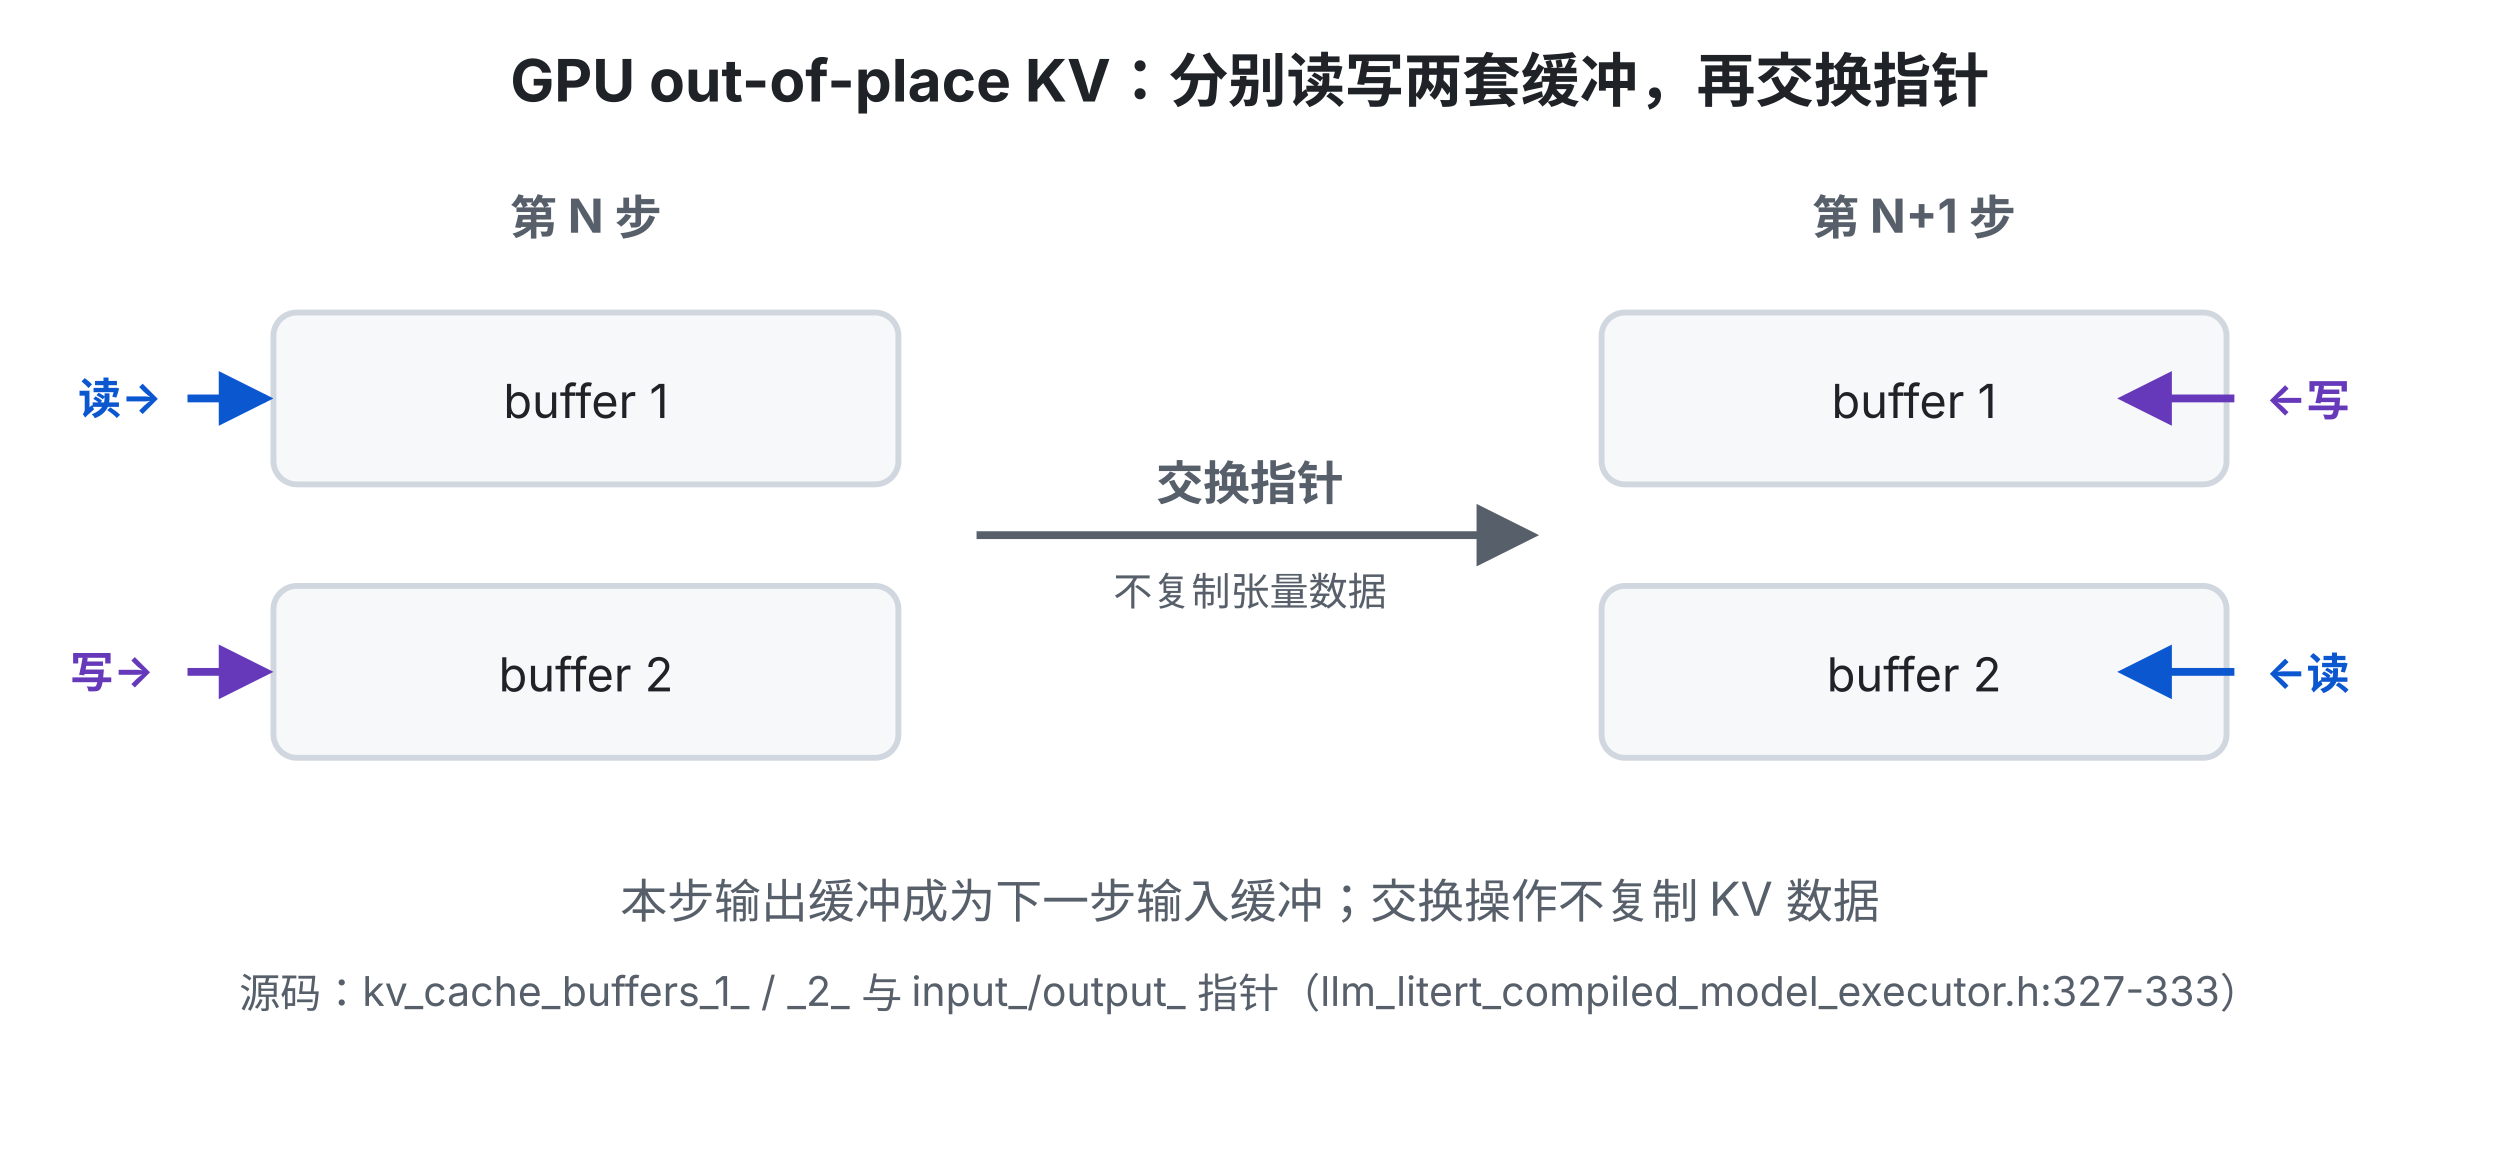
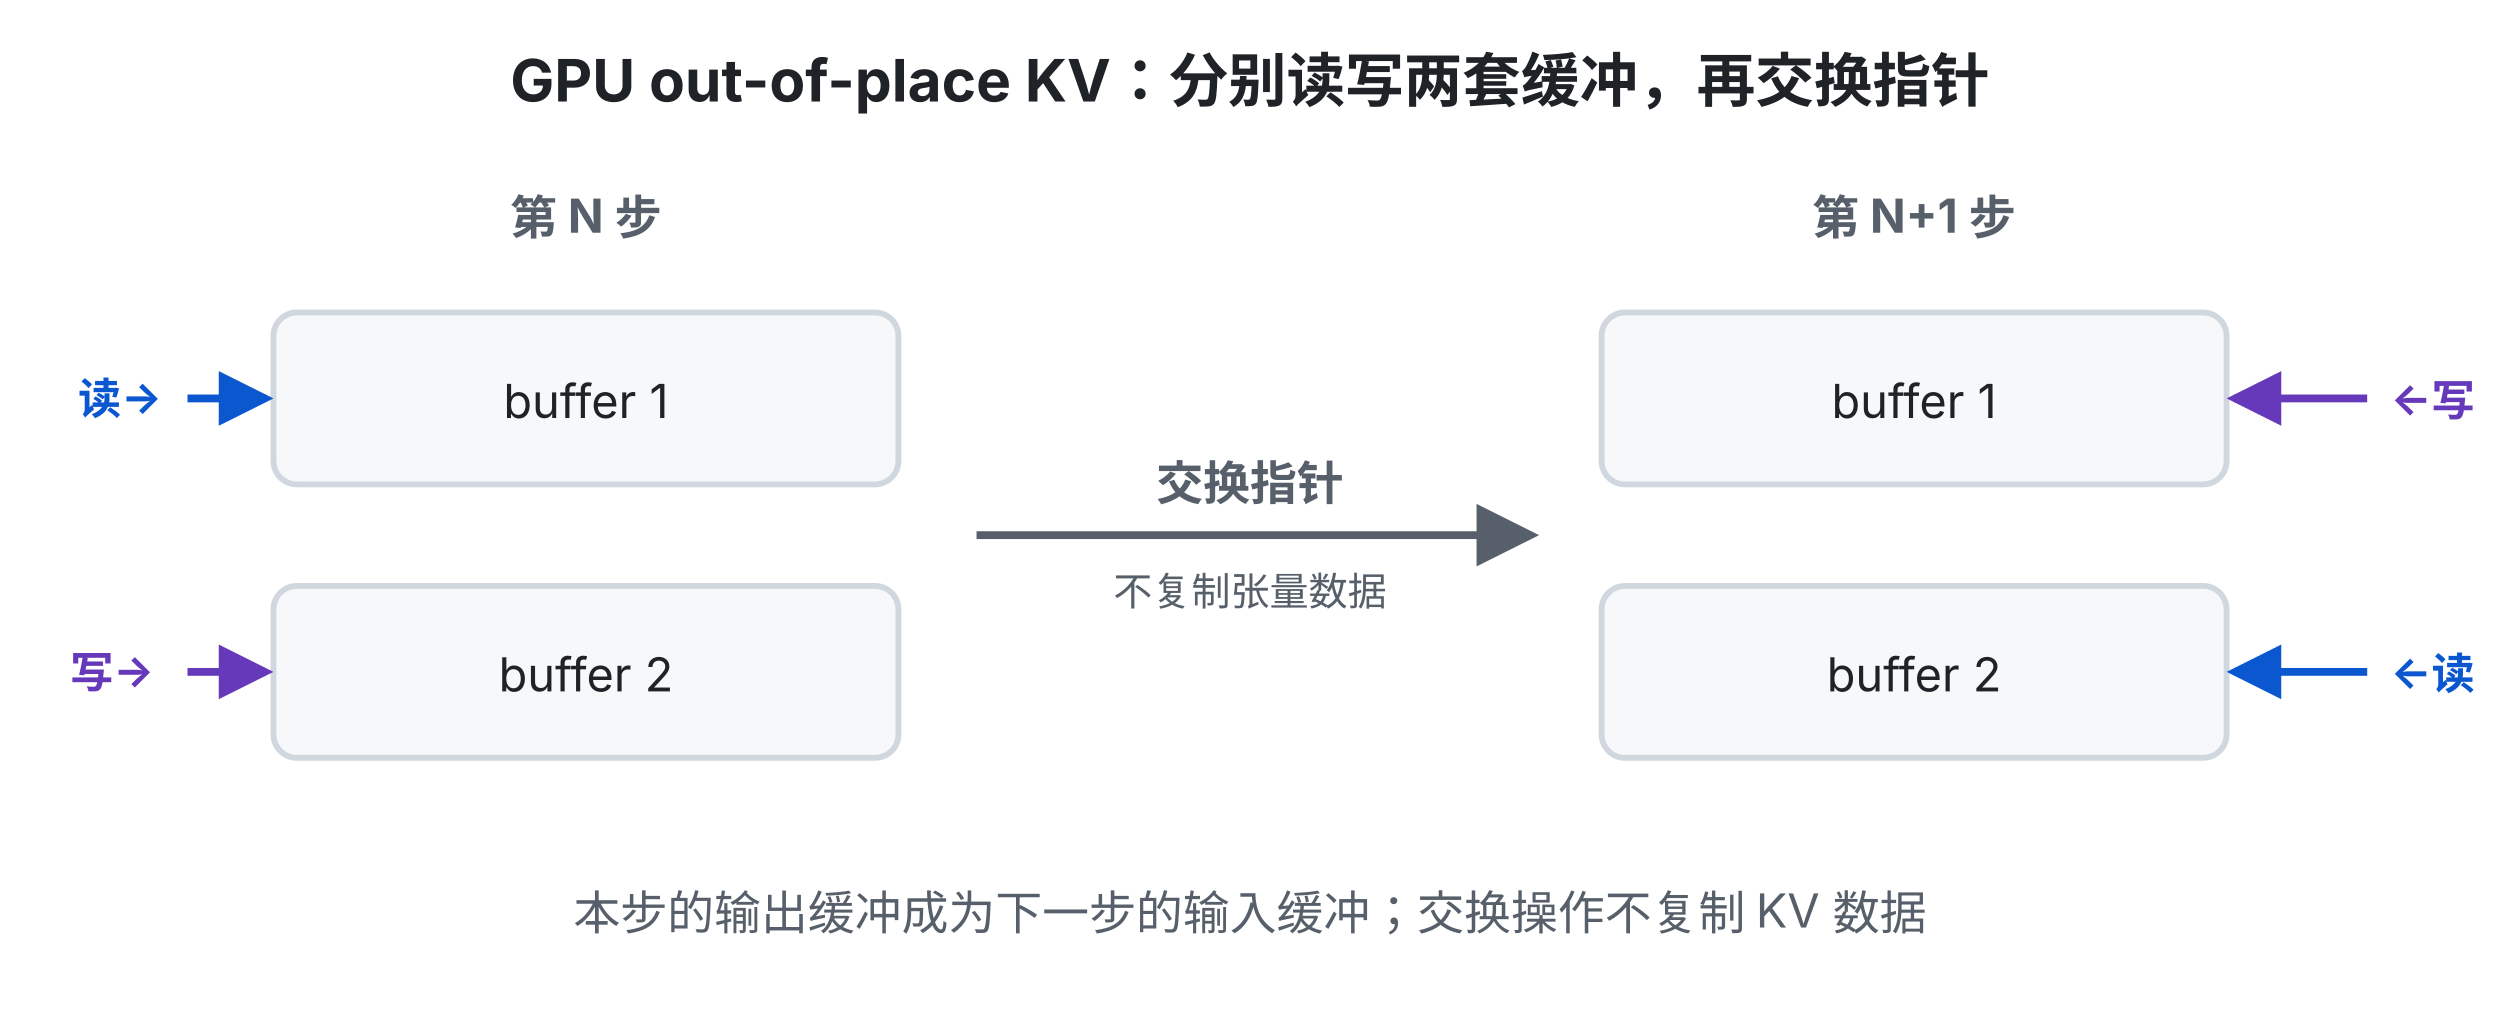
- <svg xmlns="http://www.w3.org/2000/svg" viewBox="0 0 640 300" width="640" height="300" role="img" aria-label="GPU out-of-place KV cache 路径中的输入与输出缓冲交换">
+ <svg xmlns="http://www.w3.org/2000/svg" viewBox="0 0 640 262" width="640" height="262" role="img" aria-label="GPU out-of-place KV cache 路径中的输入与输出缓冲交换">
  <defs>
    <style>
      text { font-family: -apple-system, "PingFang SC", "Microsoft YaHei", sans-serif; }
      .buf { fill: var(--fig-surface, #f6f8fa); stroke: var(--fig-border, #d0d7de); stroke-width: 1.5; }
      .rd  { stroke: var(--fig-accent, #0b57d0); }
      .wr  { stroke: var(--fig-accent-2, #6639ba); }
      .t  { fill: var(--fig-text, #1f2328); }
      .ts { fill: var(--fig-text-soft, #57606a); }
      .rdt { fill: var(--fig-accent, #0b57d0); }
      .wrt { fill: var(--fig-accent-2, #6639ba); }
      .edge { fill: none; stroke-width: 2; }
    </style>
    <marker id="ard" orient="auto" markerWidth="8" markerHeight="8" refX="6" refY="3.5">
      <path d="M0,0 L7,3.5 L0,7 z" fill="var(--fig-accent, #0b57d0)" />
    </marker>
    <marker id="awr" orient="auto" markerWidth="8" markerHeight="8" refX="6" refY="3.5">
      <path d="M0,0 L7,3.5 L0,7 z" fill="var(--fig-accent-2, #6639ba)" />
    </marker>
    <marker id="asw" orient="auto" markerWidth="9" markerHeight="9" refX="6" refY="4">
      <path d="M0,0 L8,4 L0,8 z" fill="var(--fig-text-soft, #57606a)" />
    </marker>
  </defs>
  <text class="t" x="320" y="26" text-anchor="middle" style="font-size:15px;font-weight:700">GPU out-of-place KV：分别读写两套缓冲，再交换指针</text>
  <text class="ts" x="150" y="60" text-anchor="middle" style="font-size:12px;font-weight:700">第 N 步</text>
  <rect class="buf" x="70" y="80" width="160" height="44" rx="6" />
  <text class="t" x="150" y="107" text-anchor="middle" style="font-size:12px">buffer 1</text>
  <rect class="buf" x="70" y="150" width="160" height="44" rx="6" />
  <text class="t" x="150" y="177" text-anchor="middle" style="font-size:12px">buffer 2</text>
  <text class="rdt" x="20" y="106" style="font-size:11px;font-weight:700">读→</text>
  <path class="edge rd" marker-end="url(#ard)" d="M48,102 H68" />
  <text class="wrt" x="18" y="176" style="font-size:11px;font-weight:700">写→</text>
  <path class="edge wr" marker-end="url(#awr)" d="M48,172 H68" />
  <path class="edge" style="stroke:var(--fig-text-soft,#57606a)" marker-end="url(#asw)" d="M250,137 H390" />
  <text class="ts" x="320" y="128" text-anchor="middle" style="font-size:12px;font-weight:700">交换指针</text>
  <text class="ts" x="320" y="155" text-anchor="middle" style="font-size:10px">不复制张量数据</text>
  <text class="ts" x="490" y="60" text-anchor="middle" style="font-size:12px;font-weight:700">第 N+1 步</text>
  <rect class="buf" x="410" y="80" width="160" height="44" rx="6" />
  <text class="t" x="490" y="107" text-anchor="middle" style="font-size:12px">buffer 1</text>
  <rect class="buf" x="410" y="150" width="160" height="44" rx="6" />
  <text class="t" x="490" y="177" text-anchor="middle" style="font-size:12px">buffer 2</text>
-   <text class="wrt" x="580" y="106" style="font-size:11px;font-weight:700">←写</text>
-   <path class="edge wr" marker-end="url(#awr)" d="M600,102 H572" transform="translate(-28,0)" />
-   <text class="rdt" x="580" y="176" style="font-size:11px;font-weight:700">←读</text>
-   <path class="edge rd" marker-end="url(#ard)" d="M600,172 H572" transform="translate(-28,0)" />
-   <text class="ts" x="320" y="235" text-anchor="middle" style="font-size:12px">本步输出缓冲成为下一步输入缓冲；交换操作不复制 KV 数据</text>
-   <text class="ts" x="320" y="258" text-anchor="middle" style="font-size:10.5px">源码：kv_cache_buffers_1_ / _2_ 与 input_/output_ 指针（llm_litert_compiled_model_executor.h:327-333）</text>
+   <text class="wrt" x="612" y="106" style="font-size:11px;font-weight:700">←写</text>
+   <path class="edge wr" marker-end="url(#awr)" d="M606,102 H572" />
+   <text class="rdt" x="612" y="176" style="font-size:11px;font-weight:700">←读</text>
+   <path class="edge rd" marker-end="url(#ard)" d="M606,172 H572" />
+   <text class="ts" x="320" y="238" text-anchor="middle" style="font-size:12px">本步的输出缓冲成为下一步的输入缓冲；交换操作不复制 KV 数据</text>
</svg>
